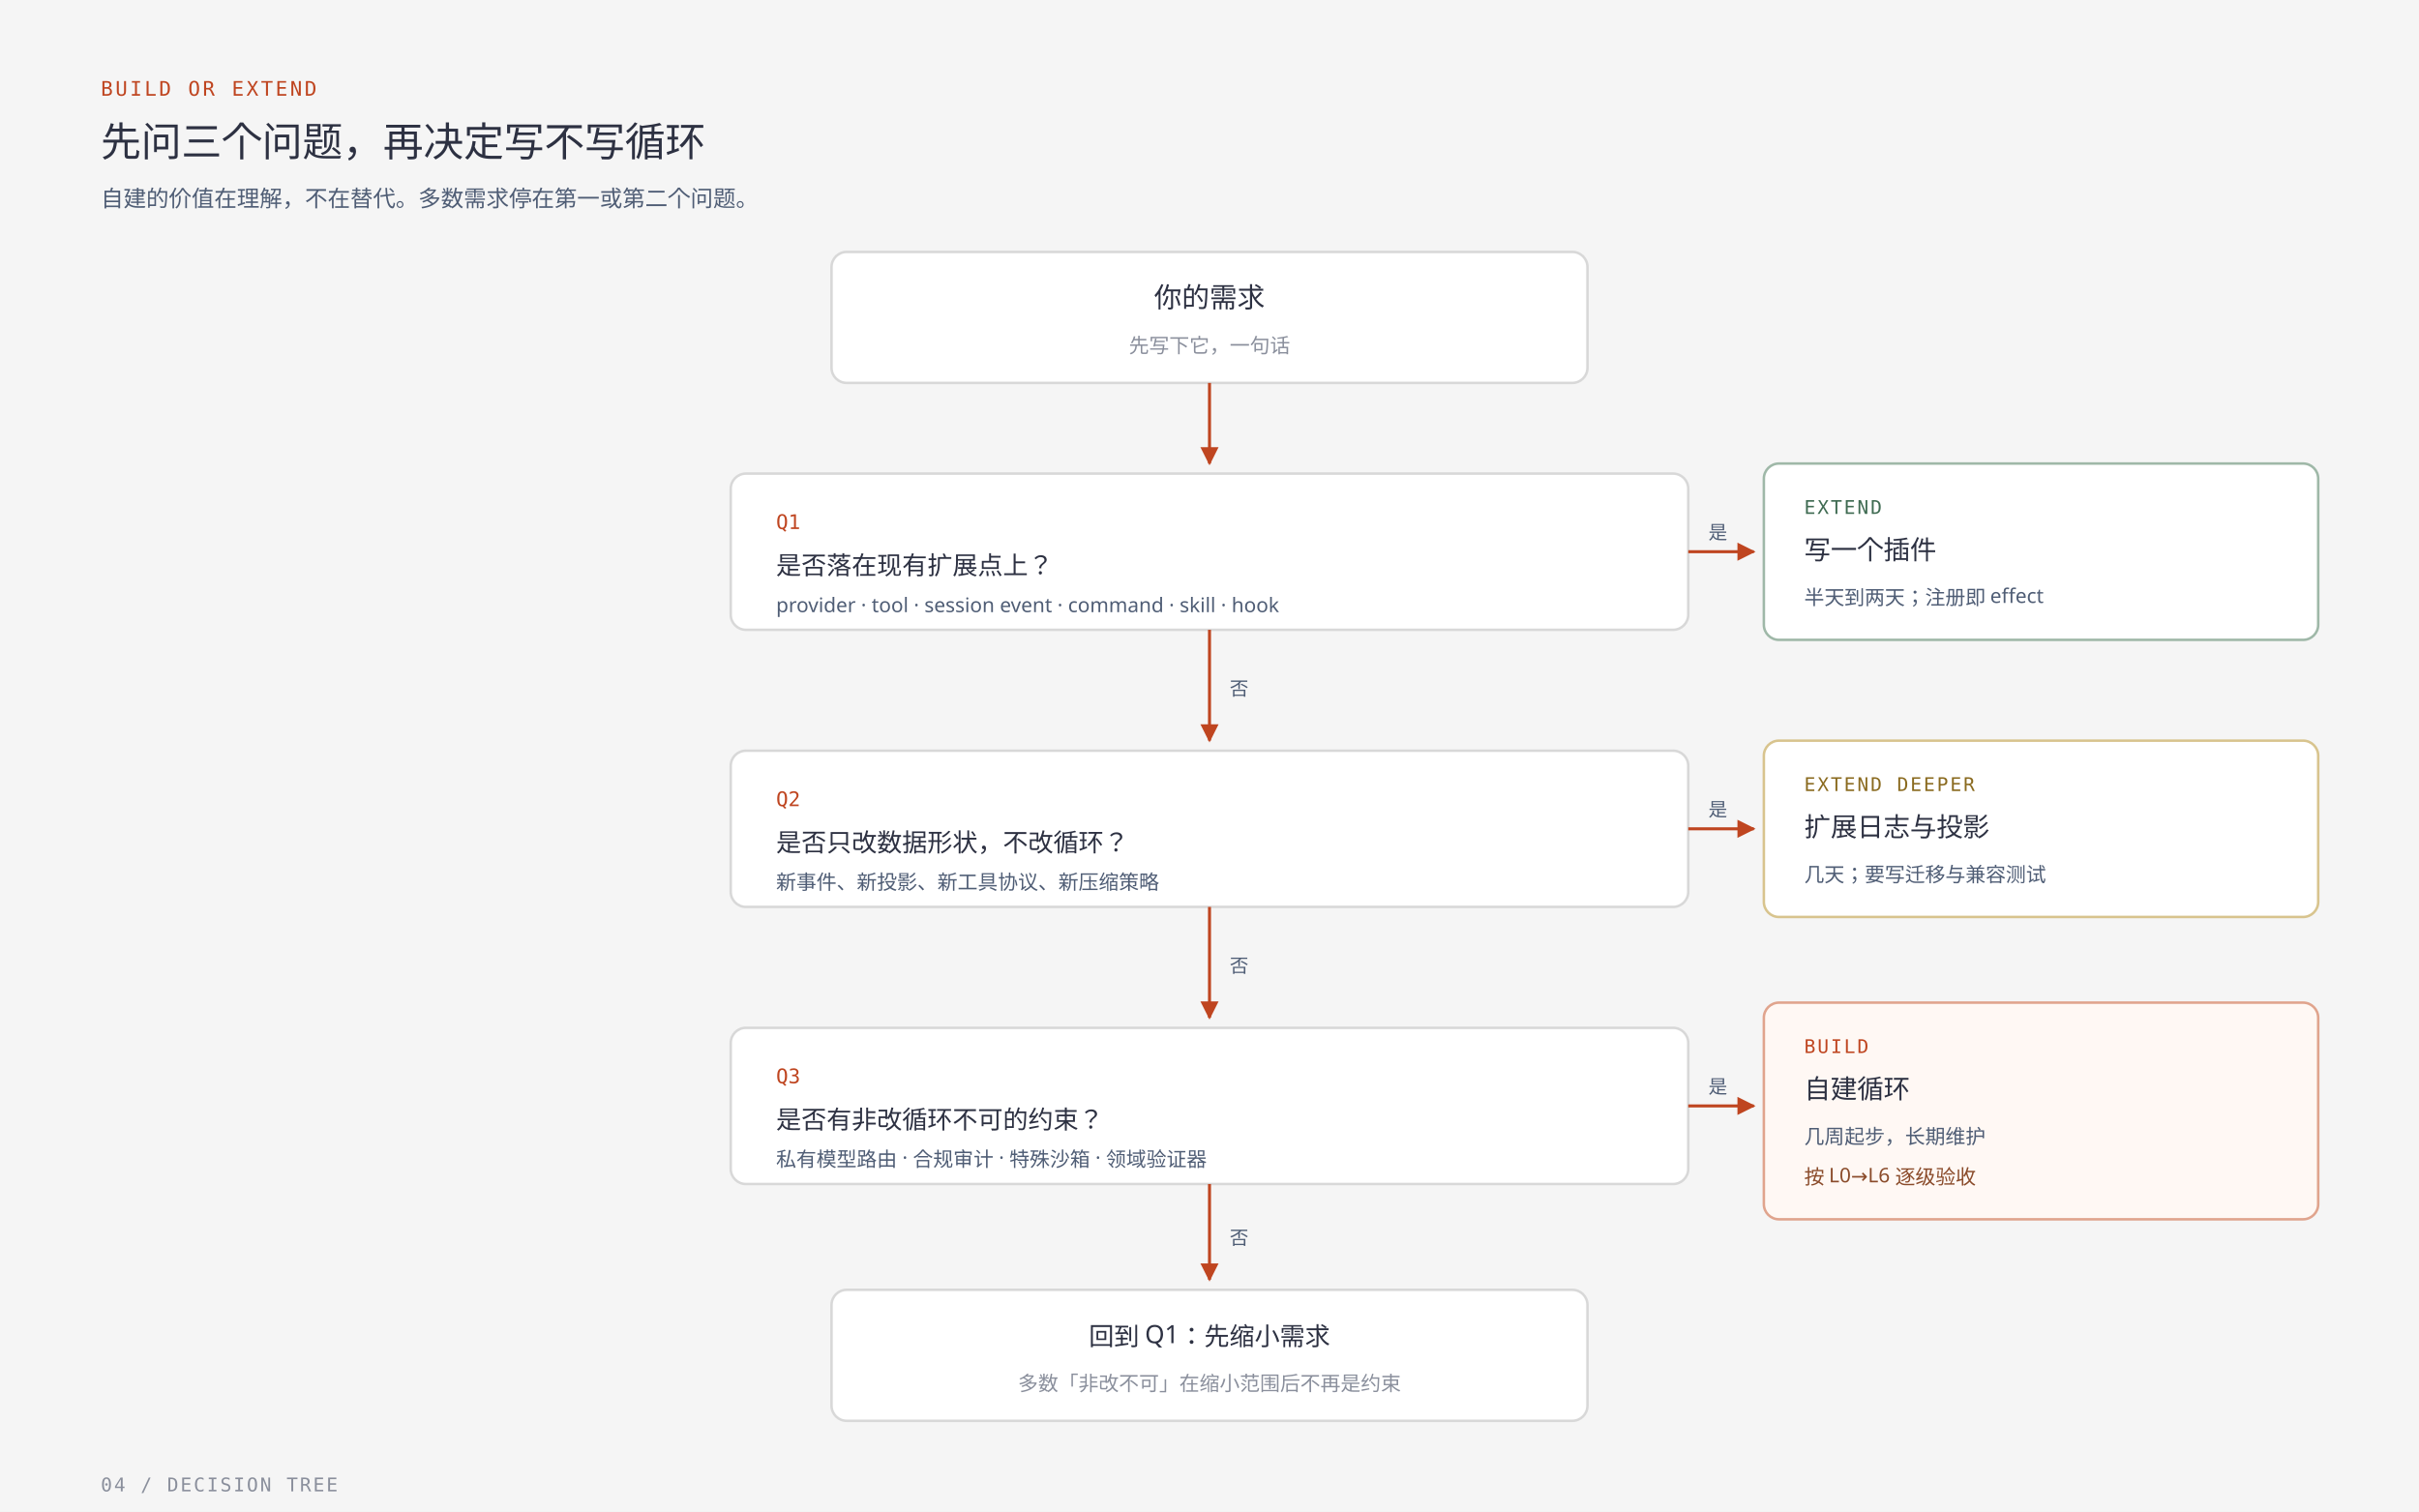
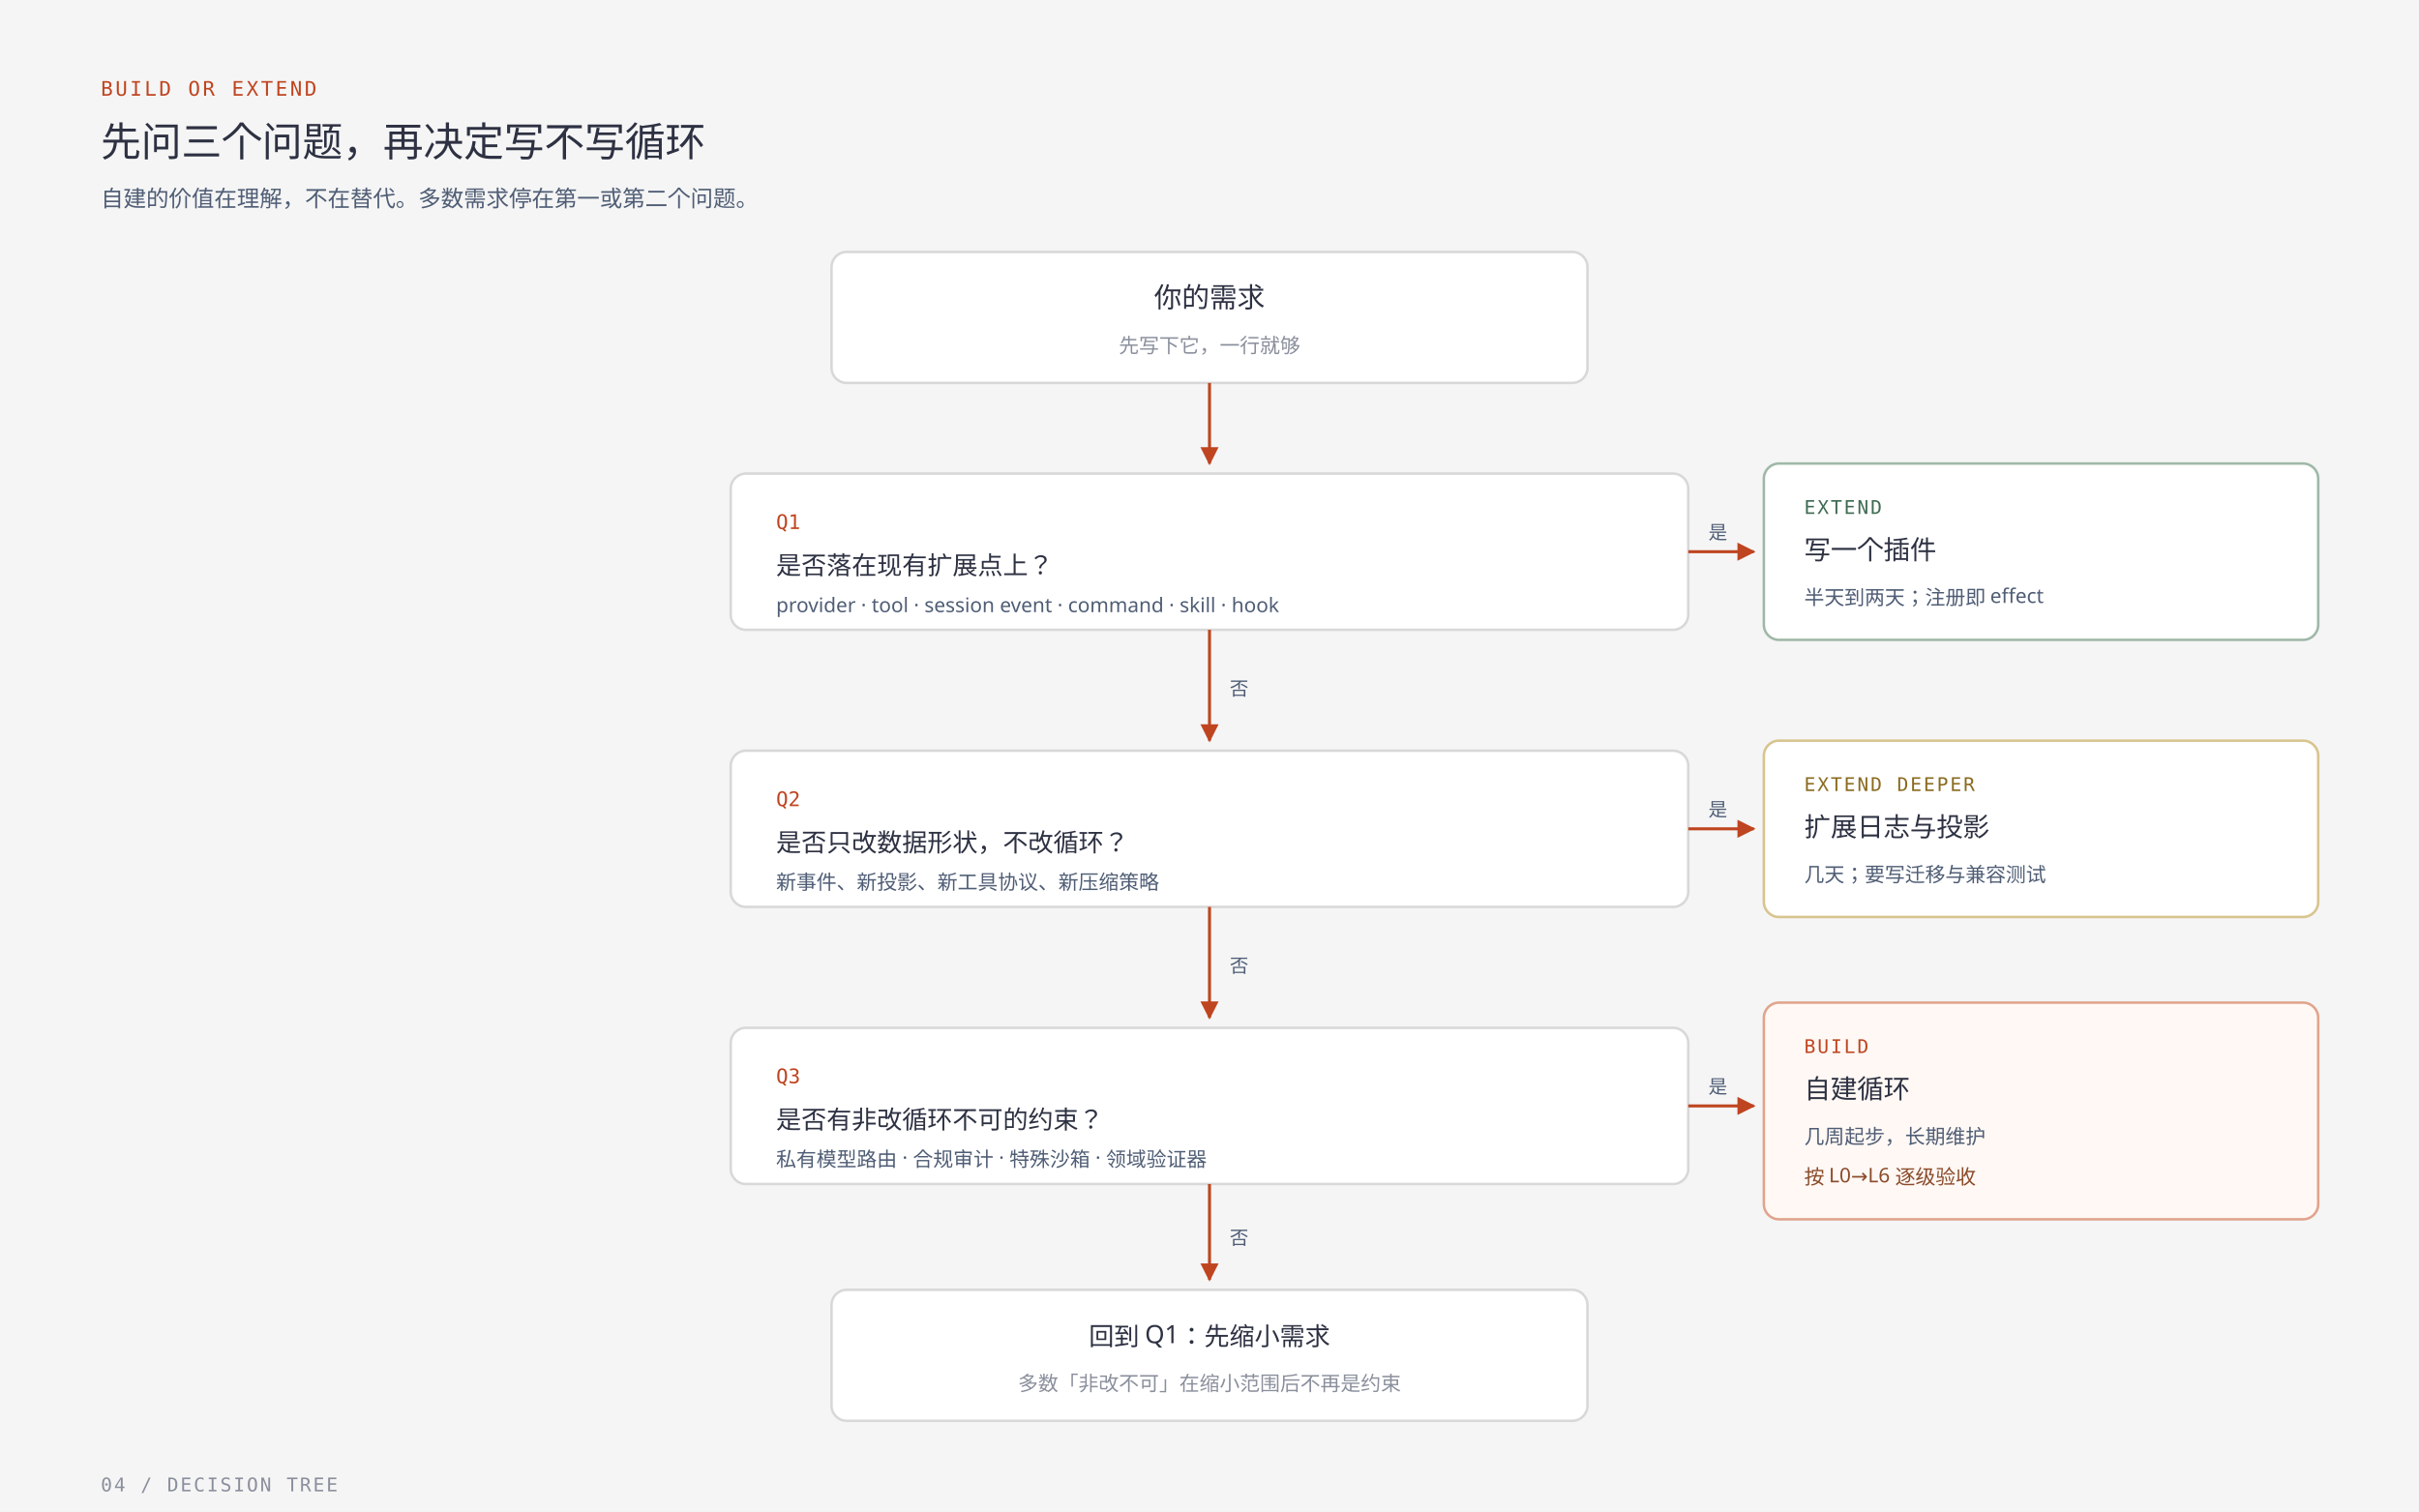
<svg xmlns="http://www.w3.org/2000/svg" viewBox="0 0 960 600" width="960" height="600" role="img" aria-labelledby="f04-d04-title f04-d04-desc">
  <rect width="960" height="600" fill="#f5f5f5" />
  <text x="40" y="38" font-family="'Geist Mono','SF Mono',ui-monospace,monospace" font-size="8" letter-spacing=".12em" fill="#bf4520">BUILD OR EXTEND</text>
  <text x="40" y="62" font-family="'Geist','PingFang SC','Noto Sans SC',system-ui" font-size="16" fill="#2d3142">先问三个问题，再决定写不写循环</text>
  <text x="40" y="82" font-family="'Geist','PingFang SC','Noto Sans SC',system-ui" font-size="9" fill="#4f5d75">自建的价值在理解，不在替代。多数需求停在第一或第二个问题。</text>
  <rect x="330" y="100" width="300" height="52" fill="#ffffff" stroke="#d8d8d8" rx="6" />
  <text x="480" y="122" text-anchor="middle" font-family="'Geist','PingFang SC','Noto Sans SC',system-ui" font-size="11" fill="#2d3142">你的需求</text>
-   <text x="480" y="140" text-anchor="middle" font-family="'Geist','PingFang SC','Noto Sans SC',system-ui" font-size="8" fill="#8a8f9c">先写下它，一句话</text>
+   <text x="480" y="140" text-anchor="middle" font-family="'Geist','PingFang SC','Noto Sans SC',system-ui" font-size="8" fill="#8a8f9c">先写下它，一行就够</text>
  <rect x="290" y="188" width="380" height="62" fill="#ffffff" stroke="#d8d8d8" rx="6" />
  <text x="308" y="210" font-family="'Geist Mono','SF Mono',ui-monospace,monospace" font-size="8" fill="#bf4520">Q1</text>
  <text x="308" y="228" font-family="'Geist','PingFang SC','Noto Sans SC',system-ui" font-size="10" fill="#2d3142">是否落在现有扩展点上？</text>
  <text x="308" y="243" font-family="'Geist','PingFang SC','Noto Sans SC',system-ui" font-size="8" fill="#4f5d75">provider · tool · session event · command · skill · hook</text>
  <rect x="700" y="184" width="220" height="70" fill="#ffffff" stroke="#9fb8a8" rx="6" />
  <text x="716" y="204" font-family="'Geist Mono','SF Mono',ui-monospace,monospace" font-size="7.5" letter-spacing=".1em" fill="#3f6b52">EXTEND</text>
  <text x="716" y="222" font-family="'Geist','PingFang SC','Noto Sans SC',system-ui" font-size="10.5" fill="#2d3142">写一个插件</text>
  <text x="716" y="240" font-family="'Geist','PingFang SC','Noto Sans SC',system-ui" font-size="8" fill="#4f5d75">半天到两天；注册即 effect</text>
  <rect x="290" y="298" width="380" height="62" fill="#ffffff" stroke="#d8d8d8" rx="6" />
  <text x="308" y="320" font-family="'Geist Mono','SF Mono',ui-monospace,monospace" font-size="8" fill="#bf4520">Q2</text>
  <text x="308" y="338" font-family="'Geist','PingFang SC','Noto Sans SC',system-ui" font-size="10" fill="#2d3142">是否只改数据形状，不改循环？</text>
  <text x="308" y="353" font-family="'Geist','PingFang SC','Noto Sans SC',system-ui" font-size="8" fill="#4f5d75">新事件、新投影、新工具协议、新压缩策略</text>
  <rect x="700" y="294" width="220" height="70" fill="#ffffff" stroke="#d8c48e" rx="6" />
  <text x="716" y="314" font-family="'Geist Mono','SF Mono',ui-monospace,monospace" font-size="7.5" letter-spacing=".1em" fill="#8a6a1f">EXTEND DEEPER</text>
  <text x="716" y="332" font-family="'Geist','PingFang SC','Noto Sans SC',system-ui" font-size="10.5" fill="#2d3142">扩展日志与投影</text>
  <text x="716" y="350" font-family="'Geist','PingFang SC','Noto Sans SC',system-ui" font-size="8" fill="#4f5d75">几天；要写迁移与兼容测试</text>
  <rect x="290" y="408" width="380" height="62" fill="#ffffff" stroke="#d8d8d8" rx="6" />
  <text x="308" y="430" font-family="'Geist Mono','SF Mono',ui-monospace,monospace" font-size="8" fill="#bf4520">Q3</text>
  <text x="308" y="448" font-family="'Geist','PingFang SC','Noto Sans SC',system-ui" font-size="10" fill="#2d3142">是否有非改循环不可的约束？</text>
  <text x="308" y="463" font-family="'Geist','PingFang SC','Noto Sans SC',system-ui" font-size="8" fill="#4f5d75">私有模型路由 · 合规审计 · 特殊沙箱 · 领域验证器</text>
  <rect x="700" y="398" width="220" height="86" fill="#fff8f4" stroke="#e0a48d" rx="6" />
  <text x="716" y="418" font-family="'Geist Mono','SF Mono',ui-monospace,monospace" font-size="7.5" letter-spacing=".1em" fill="#bf4520">BUILD</text>
  <text x="716" y="436" font-family="'Geist','PingFang SC','Noto Sans SC',system-ui" font-size="10.5" fill="#2d3142">自建循环</text>
  <text x="716" y="454" font-family="'Geist','PingFang SC','Noto Sans SC',system-ui" font-size="8" fill="#4f5d75">几周起步，长期维护</text>
  <text x="716" y="470" font-family="'Geist','PingFang SC','Noto Sans SC',system-ui" font-size="8" fill="#8a4b2a">按 L0→L6 逐级验收</text>
  <rect x="330" y="512" width="300" height="52" fill="#ffffff" stroke="#d8d8d8" rx="6" />
  <text x="480" y="534" text-anchor="middle" font-family="'Geist','PingFang SC','Noto Sans SC',system-ui" font-size="10" fill="#2d3142">回到 Q1：先缩小需求</text>
  <text x="480" y="552" text-anchor="middle" font-family="'Geist','PingFang SC','Noto Sans SC',system-ui" font-size="8" fill="#8a8f9c">多数「非改不可」在缩小范围后不再是约束</text>
  <g stroke="#bf4520" stroke-width="1.2" fill="none" marker-end="url(#f04-a4)">
    <path d="M480 152 L480 184" />
    <path d="M670 219 L696 219" />
    <path d="M480 250 L480 294" />
    <path d="M670 329 L696 329" />
    <path d="M480 360 L480 404" />
    <path d="M670 439 L696 439" />
    <path d="M480 470 L480 508" />
  </g>
  <defs>
    <marker id="f04-a4" viewBox="0 0 10 10" refX="9" refY="5" markerWidth="6" markerHeight="6" orient="auto">
      <path d="M0 0 L10 5 L0 10 z" fill="#bf4520" />
    </marker>
  </defs>
  <g font-family="'Geist Mono','SF Mono',ui-monospace,monospace" font-size="7.5" fill="#4f5d75">
    <text x="678" y="214">是</text>
    <text x="488" y="276">否</text>
    <text x="678" y="324">是</text>
    <text x="488" y="386">否</text>
    <text x="678" y="434">是</text>
    <text x="488" y="494">否</text>
  </g>
  <text x="40" y="592" font-family="'Geist Mono','SF Mono',ui-monospace,monospace" font-size="7.5" letter-spacing=".1em" fill="#8a8f9c">04 / DECISION TREE</text>
</svg>
